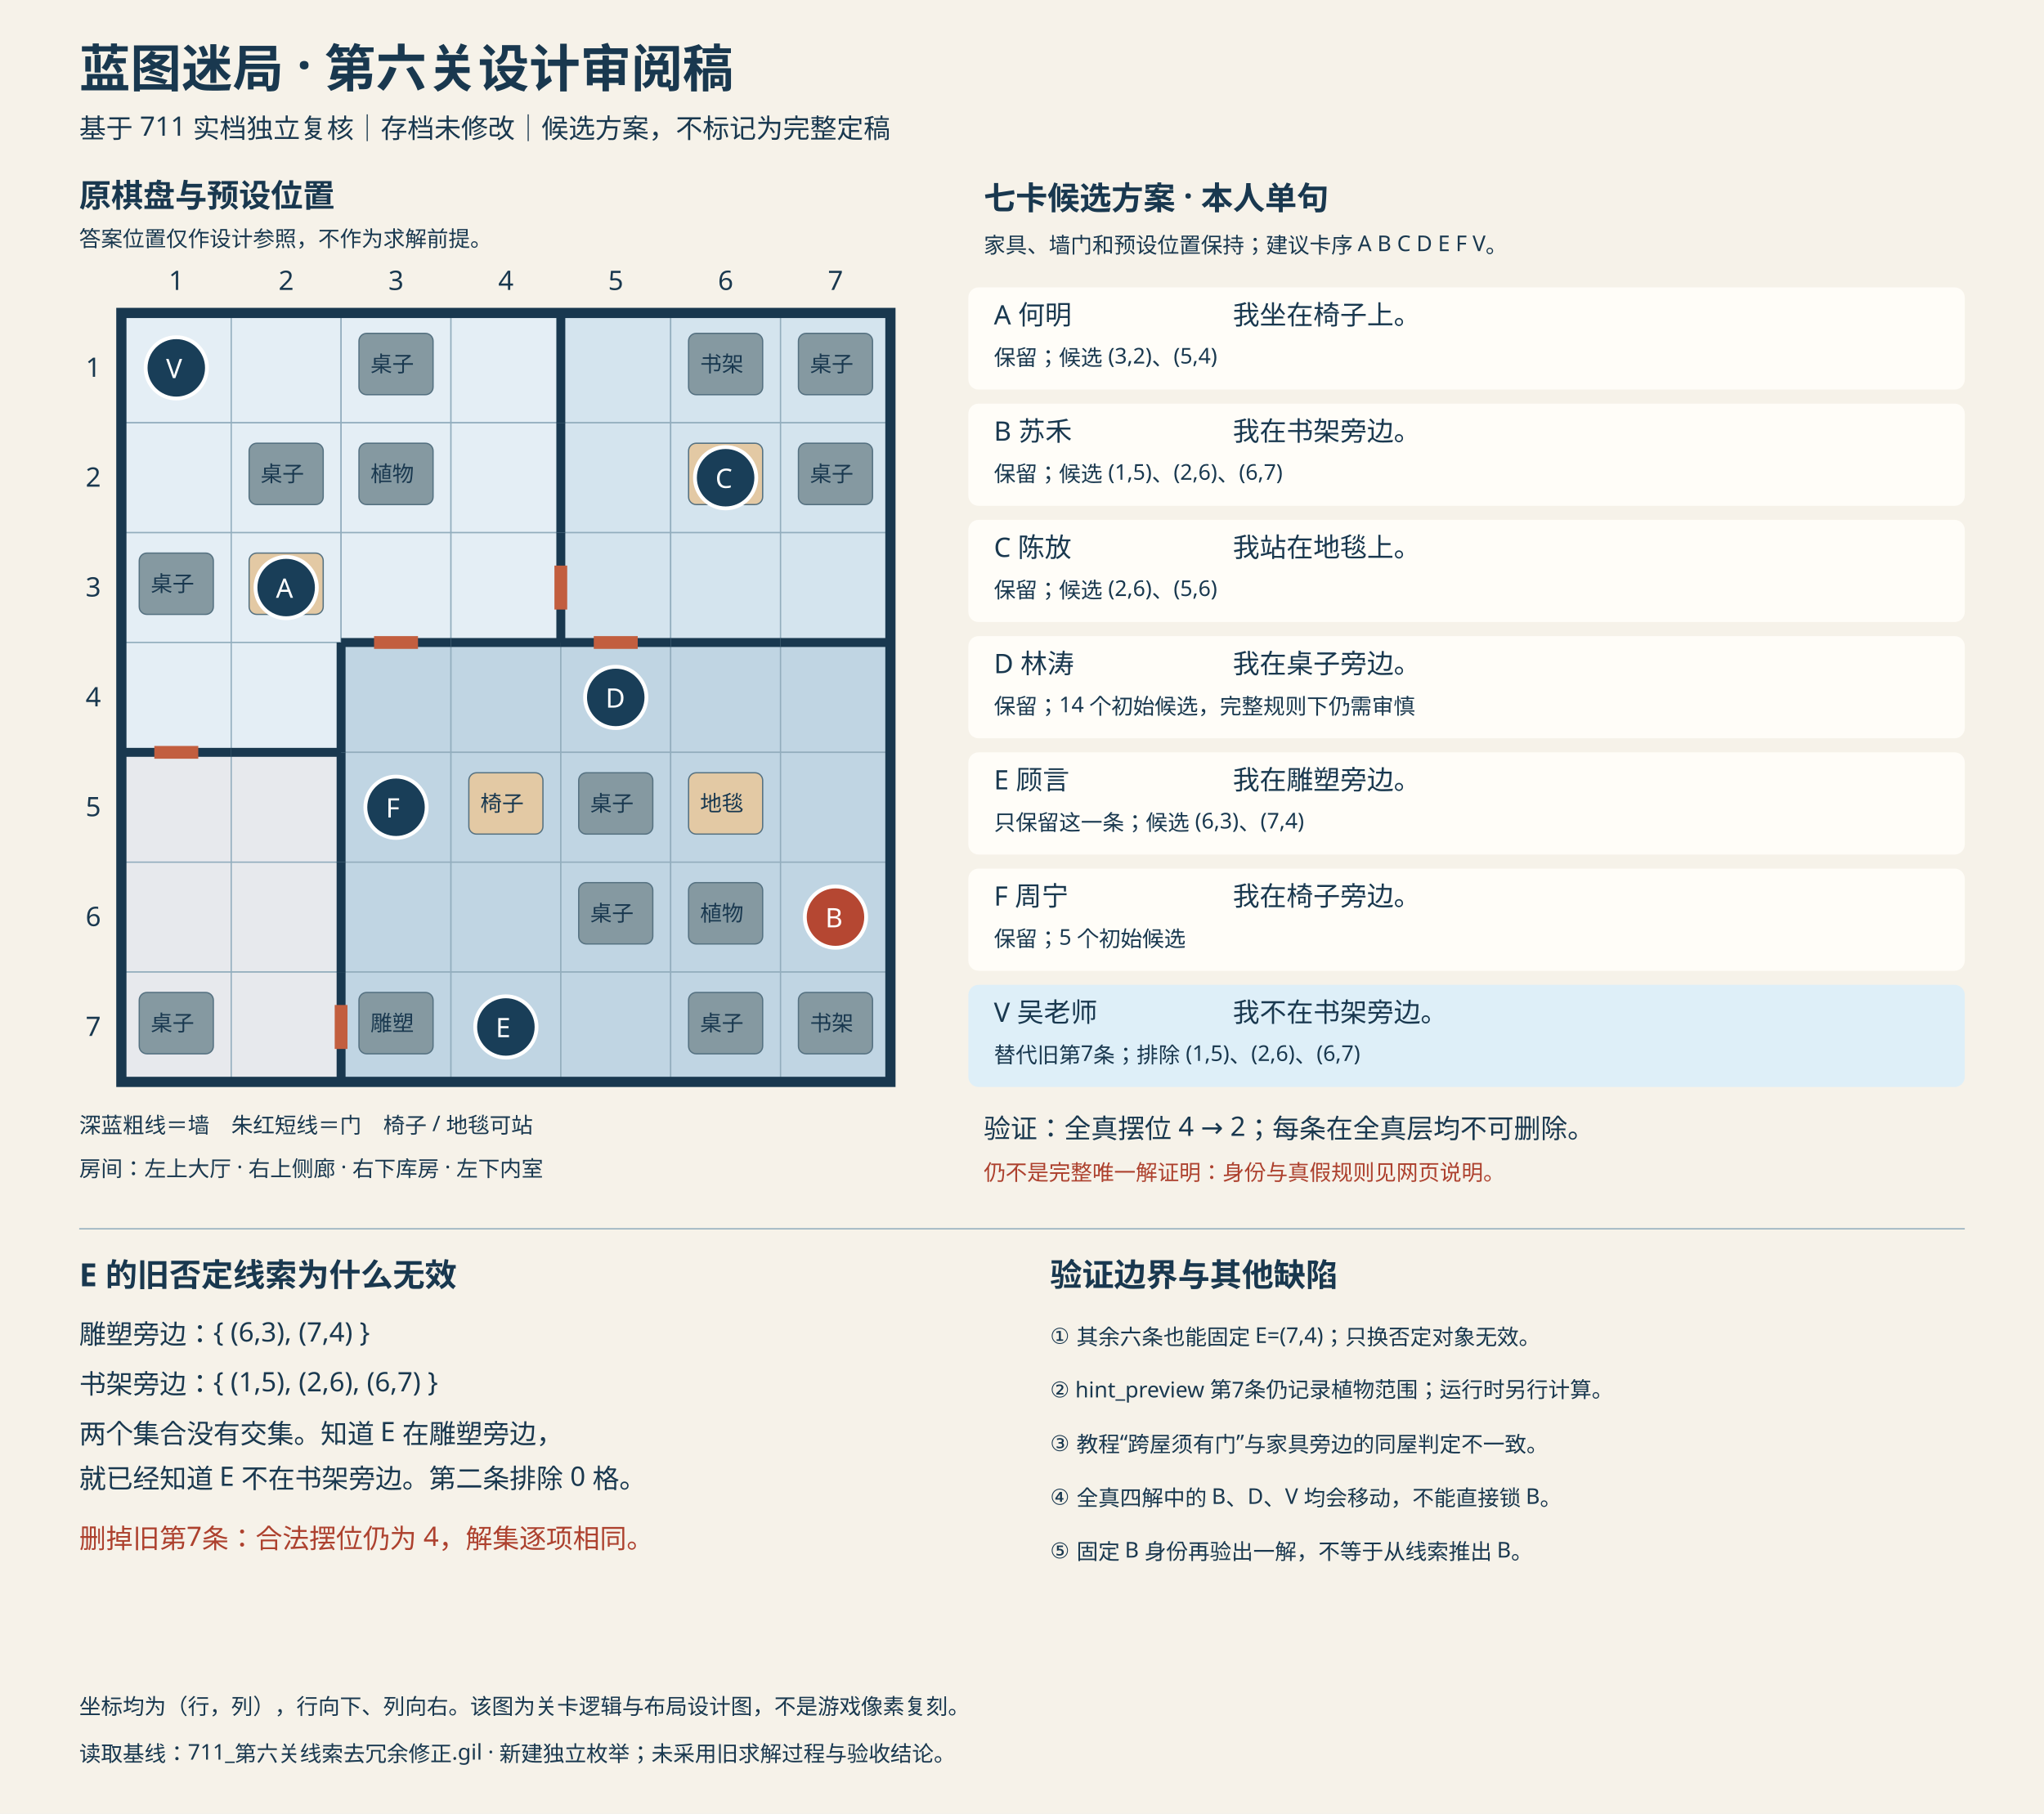
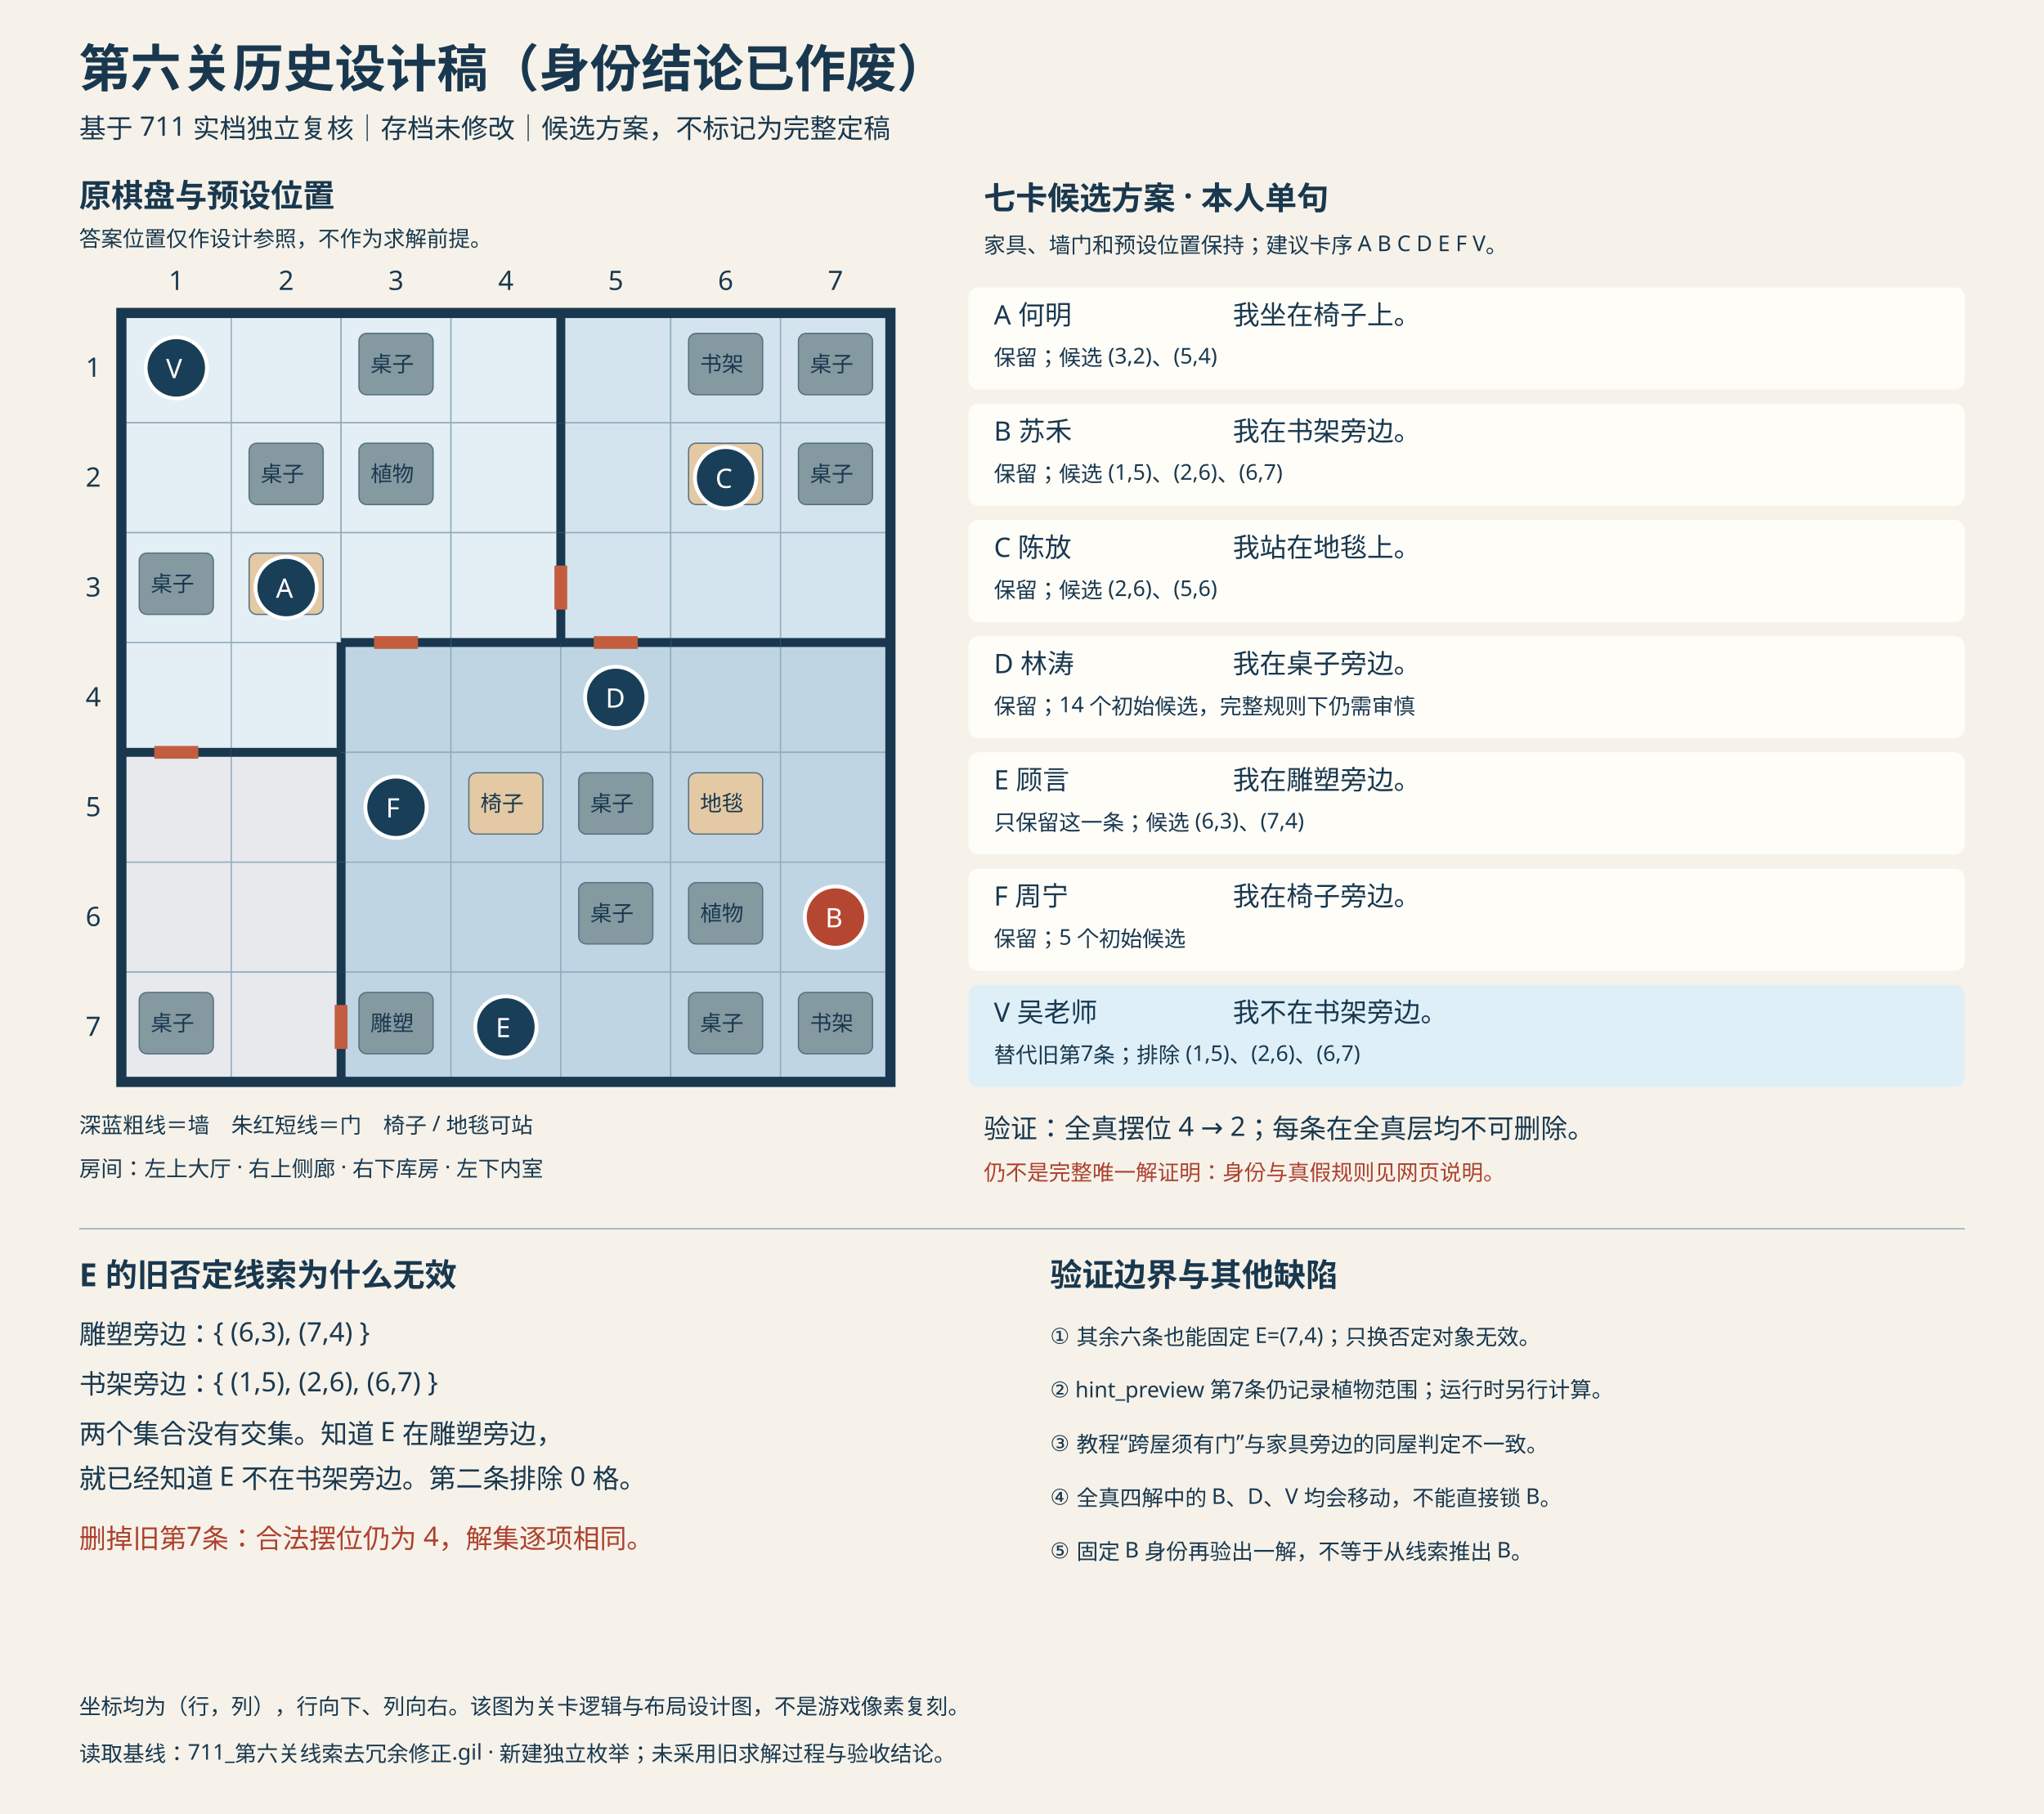
<svg xmlns="http://www.w3.org/2000/svg" width="1600" height="1420" viewBox="0 0 1600 1420">
  <style>text{font-family:Microsoft YaHei, sans-serif;fill:#19384f}.small{font-size:17px}.body{font-size:21px}.title{font-size:40px;font-weight:700}.sub{font-size:25px;font-weight:700}</style>
  <rect width="1600" height="1420" fill="#f6f2e9" />
-   <text x="62" y="68" class="title">蓝图迷局 · 第六关设计审阅稿</text>
+   <text x="62" y="68" class="title">第六关历史设计稿（身份结论已作废）</text>
  <text x="62" y="108" class="body">基于 711 实档独立复核｜存档未修改｜候选方案，不标记为完整定稿</text>
  <text x="62" y="162" class="sub">原棋盘与预设位置</text>
  <text x="62" y="193" class="small">答案位置仅作设计参照，不作为求解前提。</text>
  <text x="67" y="295.0" class="body">1</text>
  <rect x="95" y="245" width="86" height="86" fill="#e4eef5" stroke="#92adbd" />
  <text x="132.0" y="227" class="body">1</text>
  <circle cx="138" cy="288" r="24" fill="#193e58" stroke="#fff" stroke-width="3" />
  <text x="130" y="296" class="body" style="fill:#fff">V</text>
  <rect x="181" y="245" width="86" height="86" fill="#e4eef5" stroke="#92adbd" />
  <text x="218.0" y="227" class="body">2</text>
  <rect x="267" y="245" width="86" height="86" fill="#e4eef5" stroke="#92adbd" />
  <text x="304.0" y="227" class="body">3</text>
  <rect x="281" y="261" width="58" height="48" rx="6" fill="#8599a1" stroke="#557181" />
  <text x="290" y="291" class="small">桌子</text>
  <rect x="353" y="245" width="86" height="86" fill="#e4eef5" stroke="#92adbd" />
  <text x="390.0" y="227" class="body">4</text>
  <rect x="439" y="245" width="86" height="86" fill="#d4e4ee" stroke="#92adbd" />
  <text x="476.0" y="227" class="body">5</text>
  <rect x="525" y="245" width="86" height="86" fill="#d4e4ee" stroke="#92adbd" />
  <text x="562.0" y="227" class="body">6</text>
  <rect x="539" y="261" width="58" height="48" rx="6" fill="#8599a1" stroke="#557181" />
  <text x="548" y="291" class="small">书架</text>
  <rect x="611" y="245" width="86" height="86" fill="#d4e4ee" stroke="#92adbd" />
  <text x="648.0" y="227" class="body">7</text>
  <rect x="625" y="261" width="58" height="48" rx="6" fill="#8599a1" stroke="#557181" />
  <text x="634" y="291" class="small">桌子</text>
  <text x="67" y="381.0" class="body">2</text>
  <rect x="95" y="331" width="86" height="86" fill="#e4eef5" stroke="#92adbd" />
  <rect x="181" y="331" width="86" height="86" fill="#e4eef5" stroke="#92adbd" />
  <rect x="195" y="347" width="58" height="48" rx="6" fill="#8599a1" stroke="#557181" />
  <text x="204" y="377" class="small">桌子</text>
  <rect x="267" y="331" width="86" height="86" fill="#e4eef5" stroke="#92adbd" />
  <rect x="281" y="347" width="58" height="48" rx="6" fill="#8599a1" stroke="#557181" />
  <text x="290" y="377" class="small">植物</text>
  <rect x="353" y="331" width="86" height="86" fill="#e4eef5" stroke="#92adbd" />
  <rect x="439" y="331" width="86" height="86" fill="#d4e4ee" stroke="#92adbd" />
  <rect x="525" y="331" width="86" height="86" fill="#d4e4ee" stroke="#92adbd" />
  <rect x="539" y="347" width="58" height="48" rx="6" fill="#e3c9a4" stroke="#557181" />
  <text x="548" y="377" class="small">地毯</text>
  <circle cx="568" cy="374" r="24" fill="#193e58" stroke="#fff" stroke-width="3" />
  <text x="560" y="382" class="body" style="fill:#fff">C</text>
  <rect x="611" y="331" width="86" height="86" fill="#d4e4ee" stroke="#92adbd" />
  <rect x="625" y="347" width="58" height="48" rx="6" fill="#8599a1" stroke="#557181" />
  <text x="634" y="377" class="small">桌子</text>
  <text x="67" y="467.0" class="body">3</text>
  <rect x="95" y="417" width="86" height="86" fill="#e4eef5" stroke="#92adbd" />
  <rect x="109" y="433" width="58" height="48" rx="6" fill="#8599a1" stroke="#557181" />
  <text x="118" y="463" class="small">桌子</text>
  <rect x="181" y="417" width="86" height="86" fill="#e4eef5" stroke="#92adbd" />
  <rect x="195" y="433" width="58" height="48" rx="6" fill="#e3c9a4" stroke="#557181" />
  <text x="204" y="463" class="small">椅子</text>
  <circle cx="224" cy="460" r="24" fill="#193e58" stroke="#fff" stroke-width="3" />
  <text x="216" y="468" class="body" style="fill:#fff">A</text>
  <rect x="267" y="417" width="86" height="86" fill="#e4eef5" stroke="#92adbd" />
  <rect x="353" y="417" width="86" height="86" fill="#e4eef5" stroke="#92adbd" />
  <rect x="439" y="417" width="86" height="86" fill="#d4e4ee" stroke="#92adbd" />
  <rect x="525" y="417" width="86" height="86" fill="#d4e4ee" stroke="#92adbd" />
  <rect x="611" y="417" width="86" height="86" fill="#d4e4ee" stroke="#92adbd" />
  <text x="67" y="553.0" class="body">4</text>
  <rect x="95" y="503" width="86" height="86" fill="#e4eef5" stroke="#92adbd" />
  <rect x="181" y="503" width="86" height="86" fill="#e4eef5" stroke="#92adbd" />
  <rect x="267" y="503" width="86" height="86" fill="#c0d5e3" stroke="#92adbd" />
  <rect x="353" y="503" width="86" height="86" fill="#c0d5e3" stroke="#92adbd" />
  <rect x="439" y="503" width="86" height="86" fill="#c0d5e3" stroke="#92adbd" />
  <circle cx="482" cy="546" r="24" fill="#193e58" stroke="#fff" stroke-width="3" />
  <text x="474" y="554" class="body" style="fill:#fff">D</text>
  <rect x="525" y="503" width="86" height="86" fill="#c0d5e3" stroke="#92adbd" />
  <rect x="611" y="503" width="86" height="86" fill="#c0d5e3" stroke="#92adbd" />
  <text x="67" y="639.0" class="body">5</text>
  <rect x="95" y="589" width="86" height="86" fill="#e7e9ed" stroke="#92adbd" />
  <rect x="181" y="589" width="86" height="86" fill="#e7e9ed" stroke="#92adbd" />
  <rect x="267" y="589" width="86" height="86" fill="#c0d5e3" stroke="#92adbd" />
  <circle cx="310" cy="632" r="24" fill="#193e58" stroke="#fff" stroke-width="3" />
  <text x="302" y="640" class="body" style="fill:#fff">F</text>
  <rect x="353" y="589" width="86" height="86" fill="#c0d5e3" stroke="#92adbd" />
  <rect x="367" y="605" width="58" height="48" rx="6" fill="#e3c9a4" stroke="#557181" />
  <text x="376" y="635" class="small">椅子</text>
  <rect x="439" y="589" width="86" height="86" fill="#c0d5e3" stroke="#92adbd" />
  <rect x="453" y="605" width="58" height="48" rx="6" fill="#8599a1" stroke="#557181" />
  <text x="462" y="635" class="small">桌子</text>
  <rect x="525" y="589" width="86" height="86" fill="#c0d5e3" stroke="#92adbd" />
  <rect x="539" y="605" width="58" height="48" rx="6" fill="#e3c9a4" stroke="#557181" />
  <text x="548" y="635" class="small">地毯</text>
  <rect x="611" y="589" width="86" height="86" fill="#c0d5e3" stroke="#92adbd" />
  <text x="67" y="725.0" class="body">6</text>
  <rect x="95" y="675" width="86" height="86" fill="#e7e9ed" stroke="#92adbd" />
  <rect x="181" y="675" width="86" height="86" fill="#e7e9ed" stroke="#92adbd" />
  <rect x="267" y="675" width="86" height="86" fill="#c0d5e3" stroke="#92adbd" />
  <rect x="353" y="675" width="86" height="86" fill="#c0d5e3" stroke="#92adbd" />
  <rect x="439" y="675" width="86" height="86" fill="#c0d5e3" stroke="#92adbd" />
  <rect x="453" y="691" width="58" height="48" rx="6" fill="#8599a1" stroke="#557181" />
  <text x="462" y="721" class="small">桌子</text>
  <rect x="525" y="675" width="86" height="86" fill="#c0d5e3" stroke="#92adbd" />
  <rect x="539" y="691" width="58" height="48" rx="6" fill="#8599a1" stroke="#557181" />
  <text x="548" y="721" class="small">植物</text>
  <rect x="611" y="675" width="86" height="86" fill="#c0d5e3" stroke="#92adbd" />
  <circle cx="654" cy="718" r="24" fill="#b54732" stroke="#fff" stroke-width="3" />
  <text x="646" y="726" class="body" style="fill:#fff">B</text>
  <text x="67" y="811.0" class="body">7</text>
  <rect x="95" y="761" width="86" height="86" fill="#e7e9ed" stroke="#92adbd" />
  <rect x="109" y="777" width="58" height="48" rx="6" fill="#8599a1" stroke="#557181" />
  <text x="118" y="807" class="small">桌子</text>
  <rect x="181" y="761" width="86" height="86" fill="#e7e9ed" stroke="#92adbd" />
  <rect x="267" y="761" width="86" height="86" fill="#c0d5e3" stroke="#92adbd" />
  <rect x="281" y="777" width="58" height="48" rx="6" fill="#8599a1" stroke="#557181" />
  <text x="290" y="807" class="small">雕塑</text>
  <rect x="353" y="761" width="86" height="86" fill="#c0d5e3" stroke="#92adbd" />
  <circle cx="396" cy="804" r="24" fill="#193e58" stroke="#fff" stroke-width="3" />
  <text x="388" y="812" class="body" style="fill:#fff">E</text>
  <rect x="439" y="761" width="86" height="86" fill="#c0d5e3" stroke="#92adbd" />
  <rect x="525" y="761" width="86" height="86" fill="#c0d5e3" stroke="#92adbd" />
  <rect x="539" y="777" width="58" height="48" rx="6" fill="#8599a1" stroke="#557181" />
  <text x="548" y="807" class="small">桌子</text>
  <rect x="611" y="761" width="86" height="86" fill="#c0d5e3" stroke="#92adbd" />
  <rect x="625" y="777" width="58" height="48" rx="6" fill="#8599a1" stroke="#557181" />
  <text x="634" y="807" class="small">书架</text>
  <path d="M267,503 h86" stroke="#19384f" stroke-width="7" />
  <path d="M353,503 h86" stroke="#19384f" stroke-width="7" />
  <path d="M439,503 h86" stroke="#19384f" stroke-width="7" />
  <path d="M525,503 h86" stroke="#19384f" stroke-width="7" />
  <path d="M611,503 h86" stroke="#19384f" stroke-width="7" />
  <path d="M95,589 h86" stroke="#19384f" stroke-width="7" />
  <path d="M181,589 h86" stroke="#19384f" stroke-width="7" />
  <path d="M439,245 v86" stroke="#19384f" stroke-width="7" />
  <path d="M439,331 v86" stroke="#19384f" stroke-width="7" />
  <path d="M439,417 v86" stroke="#19384f" stroke-width="7" />
  <path d="M267,503 v86" stroke="#19384f" stroke-width="7" />
  <path d="M267,589 v86" stroke="#19384f" stroke-width="7" />
  <path d="M267,675 v86" stroke="#19384f" stroke-width="7" />
  <path d="M267,761 v86" stroke="#19384f" stroke-width="7" />
  <path d="M292.8,503 h34.4" stroke="#c25e3f" stroke-width="10" />
  <path d="M464.8,503 h34.4" stroke="#c25e3f" stroke-width="10" />
  <path d="M120.8,589 h34.4" stroke="#c25e3f" stroke-width="10" />
  <path d="M439,442.8 v34.4" stroke="#c25e3f" stroke-width="10" />
  <path d="M267,786.8 v34.4" stroke="#c25e3f" stroke-width="10" />
  <rect x="95" y="245" width="602" height="602" fill="none" stroke="#19384f" stroke-width="8" />
  <text x="62" y="887" class="small">深蓝粗线＝墙　朱红短线＝门　椅子 / 地毯可站</text>
  <text x="62" y="921" class="small">房间：左上大厅 · 右上侧廊 · 右下库房 · 左下内室</text>
  <text x="770" y="164" class="sub">七卡候选方案 · 本人单句</text>
  <text x="770" y="198" class="small">家具、墙门和预设位置保持；建议卡序 A B C D E F V。</text>
  <rect x="758" y="225" width="780" height="80" rx="8" fill="#fffdf8" />
  <text x="778" y="254" class="body">A 何明</text>
  <text x="965" y="254" class="body">我坐在椅子上。</text>
  <text x="778" y="286" class="small">保留；候选 (3,2)、(5,4)</text>
  <rect x="758" y="316" width="780" height="80" rx="8" fill="#fffdf8" />
  <text x="778" y="345" class="body">B 苏禾</text>
  <text x="965" y="345" class="body">我在书架旁边。</text>
  <text x="778" y="377" class="small">保留；候选 (1,5)、(2,6)、(6,7)</text>
  <rect x="758" y="407" width="780" height="80" rx="8" fill="#fffdf8" />
  <text x="778" y="436" class="body">C 陈放</text>
  <text x="965" y="436" class="body">我站在地毯上。</text>
  <text x="778" y="468" class="small">保留；候选 (2,6)、(5,6)</text>
  <rect x="758" y="498" width="780" height="80" rx="8" fill="#fffdf8" />
  <text x="778" y="527" class="body">D 林涛</text>
  <text x="965" y="527" class="body">我在桌子旁边。</text>
  <text x="778" y="559" class="small">保留；14 个初始候选，完整规则下仍需审慎</text>
  <rect x="758" y="589" width="780" height="80" rx="8" fill="#fffdf8" />
  <text x="778" y="618" class="body">E 顾言</text>
  <text x="965" y="618" class="body">我在雕塑旁边。</text>
  <text x="778" y="650" class="small">只保留这一条；候选 (6,3)、(7,4)</text>
  <rect x="758" y="680" width="780" height="80" rx="8" fill="#fffdf8" />
  <text x="778" y="709" class="body">F 周宁</text>
  <text x="965" y="709" class="body">我在椅子旁边。</text>
  <text x="778" y="741" class="small">保留；5 个初始候选</text>
  <rect x="758" y="771" width="780" height="80" rx="8" fill="#deeff8" />
  <text x="778" y="800" class="body">V 吴老师</text>
  <text x="965" y="800" class="body">我不在书架旁边。</text>
  <text x="778" y="832" class="small">替代旧第7条；排除 (1,5)、(2,6)、(6,7)</text>
  <text x="770" y="891" class="body">验证：全真摆位 4 → 2；每条在全真层均不可删除。</text>
  <text x="770" y="924" class="small" style="fill:#ad412e">仍不是完整唯一解证明：身份与真假规则见网页说明。</text>
  <path d="M62 962H1538" stroke="#92adbd" />
  <text x="62" y="1007" class="sub">E 的旧否定线索为什么无效</text>
  <text x="62" y="1052" class="body">雕塑旁边：{ (6,3), (7,4) }</text>
  <text x="62" y="1091" class="body">书架旁边：{ (1,5), (2,6), (6,7) }</text>
  <text x="62" y="1130" class="body">两个集合没有交集。知道 E 在雕塑旁边，</text>
  <text x="62" y="1165" class="body">就已经知道 E 不在书架旁边。第二条排除 0 格。</text>
  <text x="62" y="1212" class="body" style="fill:#ad412e">删掉旧第7条：合法摆位仍为 4，解集逐项相同。</text>
  <text x="822" y="1007" class="sub">验证边界与其他缺陷</text>
  <text x="822" y="1052" class="small">① 其余六条也能固定 E=(7,4)；只换否定对象无效。</text>
  <text x="822" y="1094" class="small">② hint_preview 第7条仍记录植物范围；运行时另行计算。</text>
  <text x="822" y="1136" class="small">③ 教程“跨屋须有门”与家具旁边的同屋判定不一致。</text>
  <text x="822" y="1178" class="small">④ 全真四解中的 B、D、V 均会移动，不能直接锁 B。</text>
  <text x="822" y="1220" class="small">⑤ 固定 B 身份再验出一解，不等于从线索推出 B。</text>
  <text x="62" y="1342" class="small">坐标均为（行，列），行向下、列向右。该图为关卡逻辑与布局设计图，不是游戏像素复刻。</text>
  <text x="62" y="1379" class="small">读取基线：711_第六关线索去冗余修正.gil · 新建独立枚举；未采用旧求解过程与验收结论。</text>
</svg>
